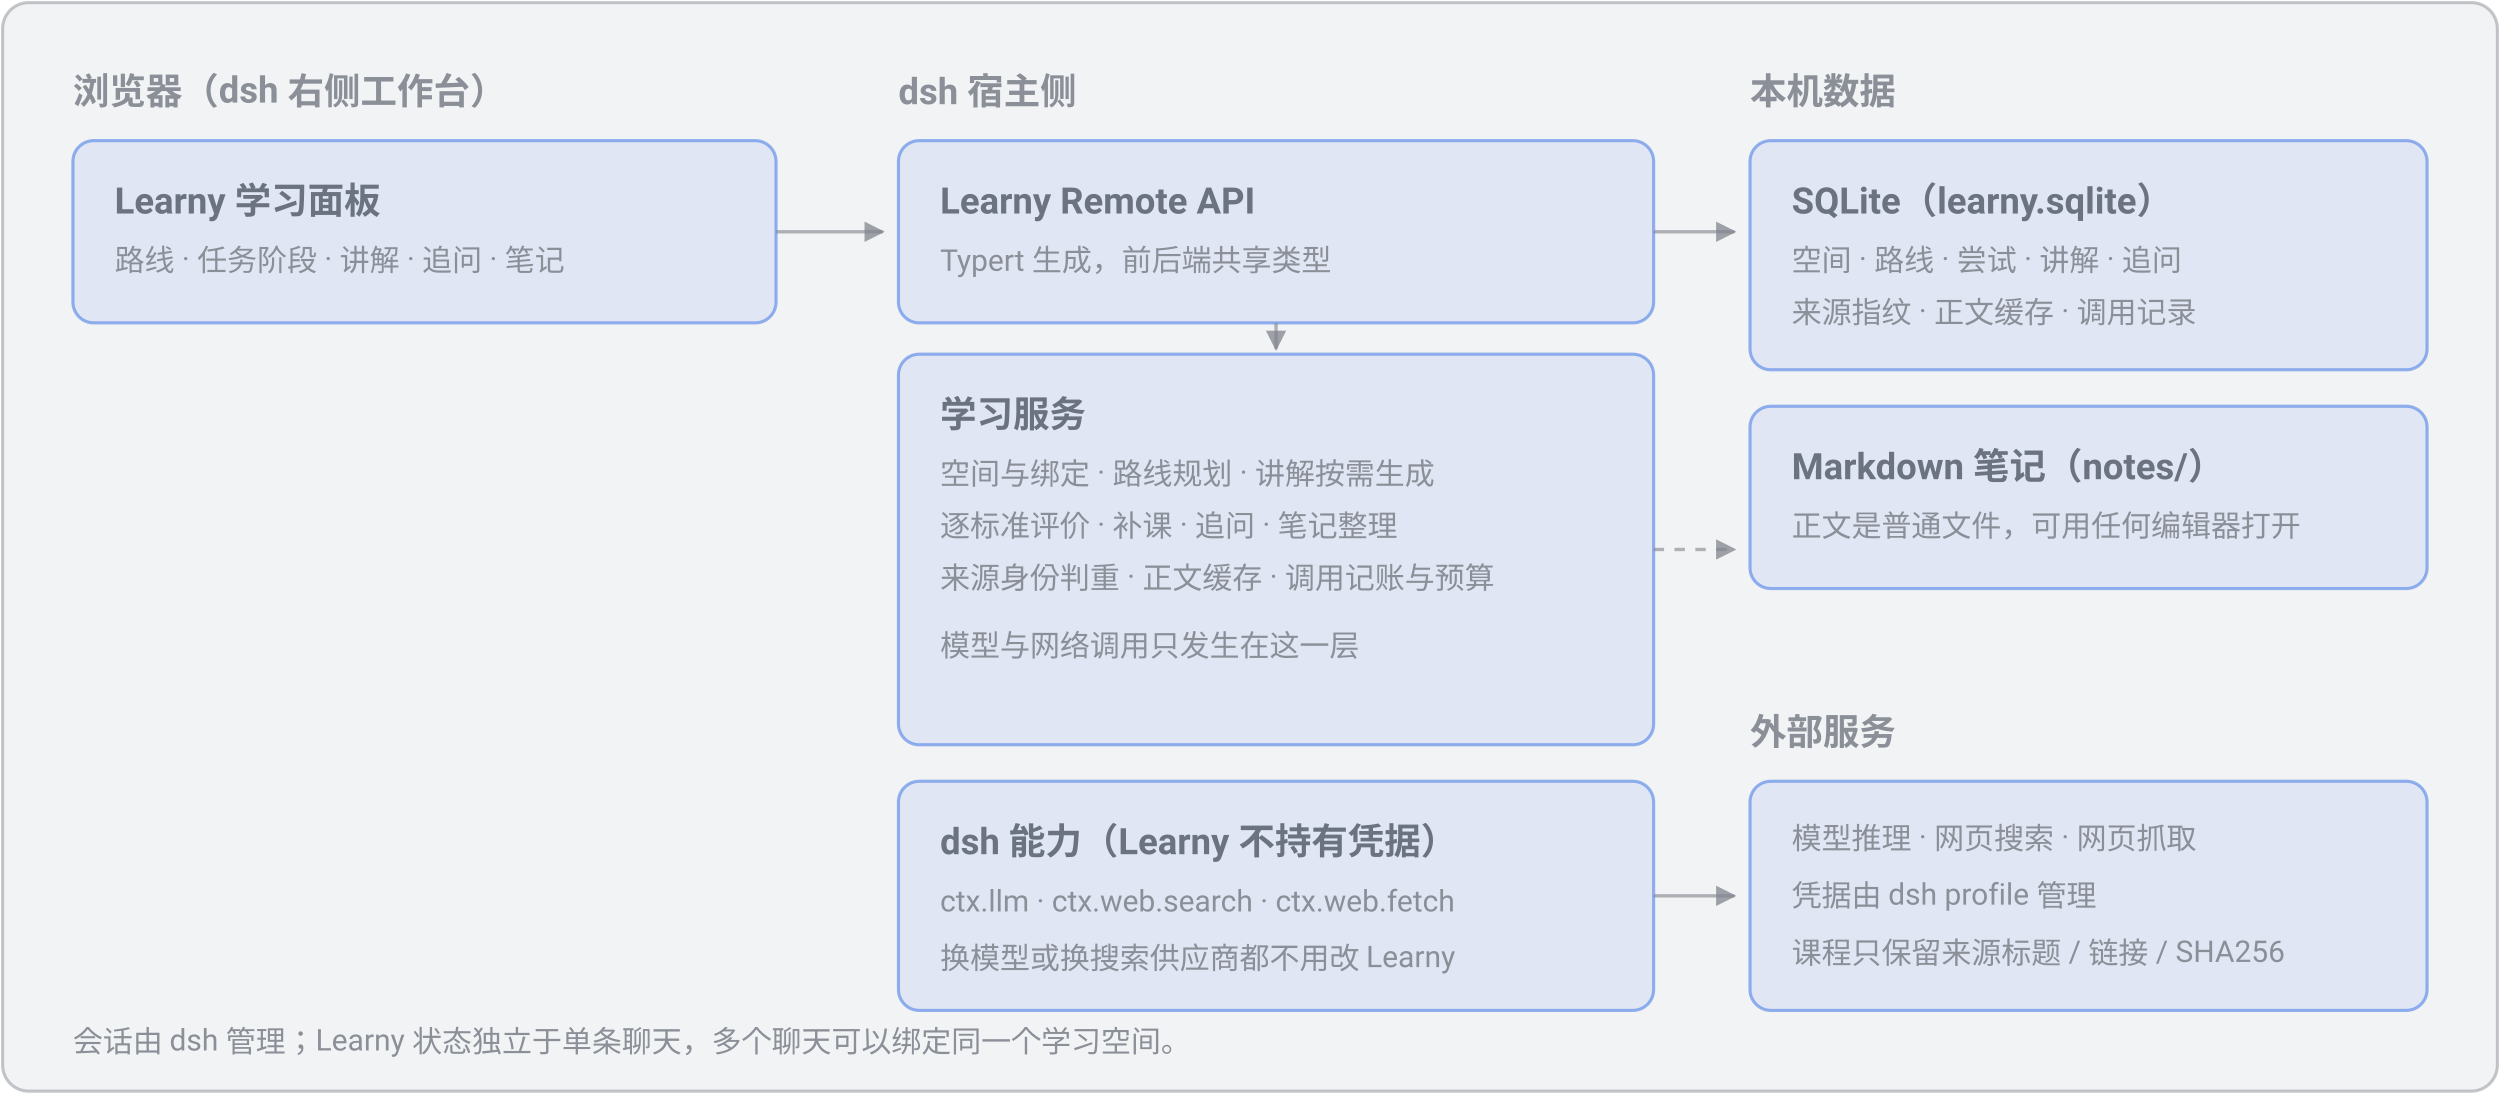
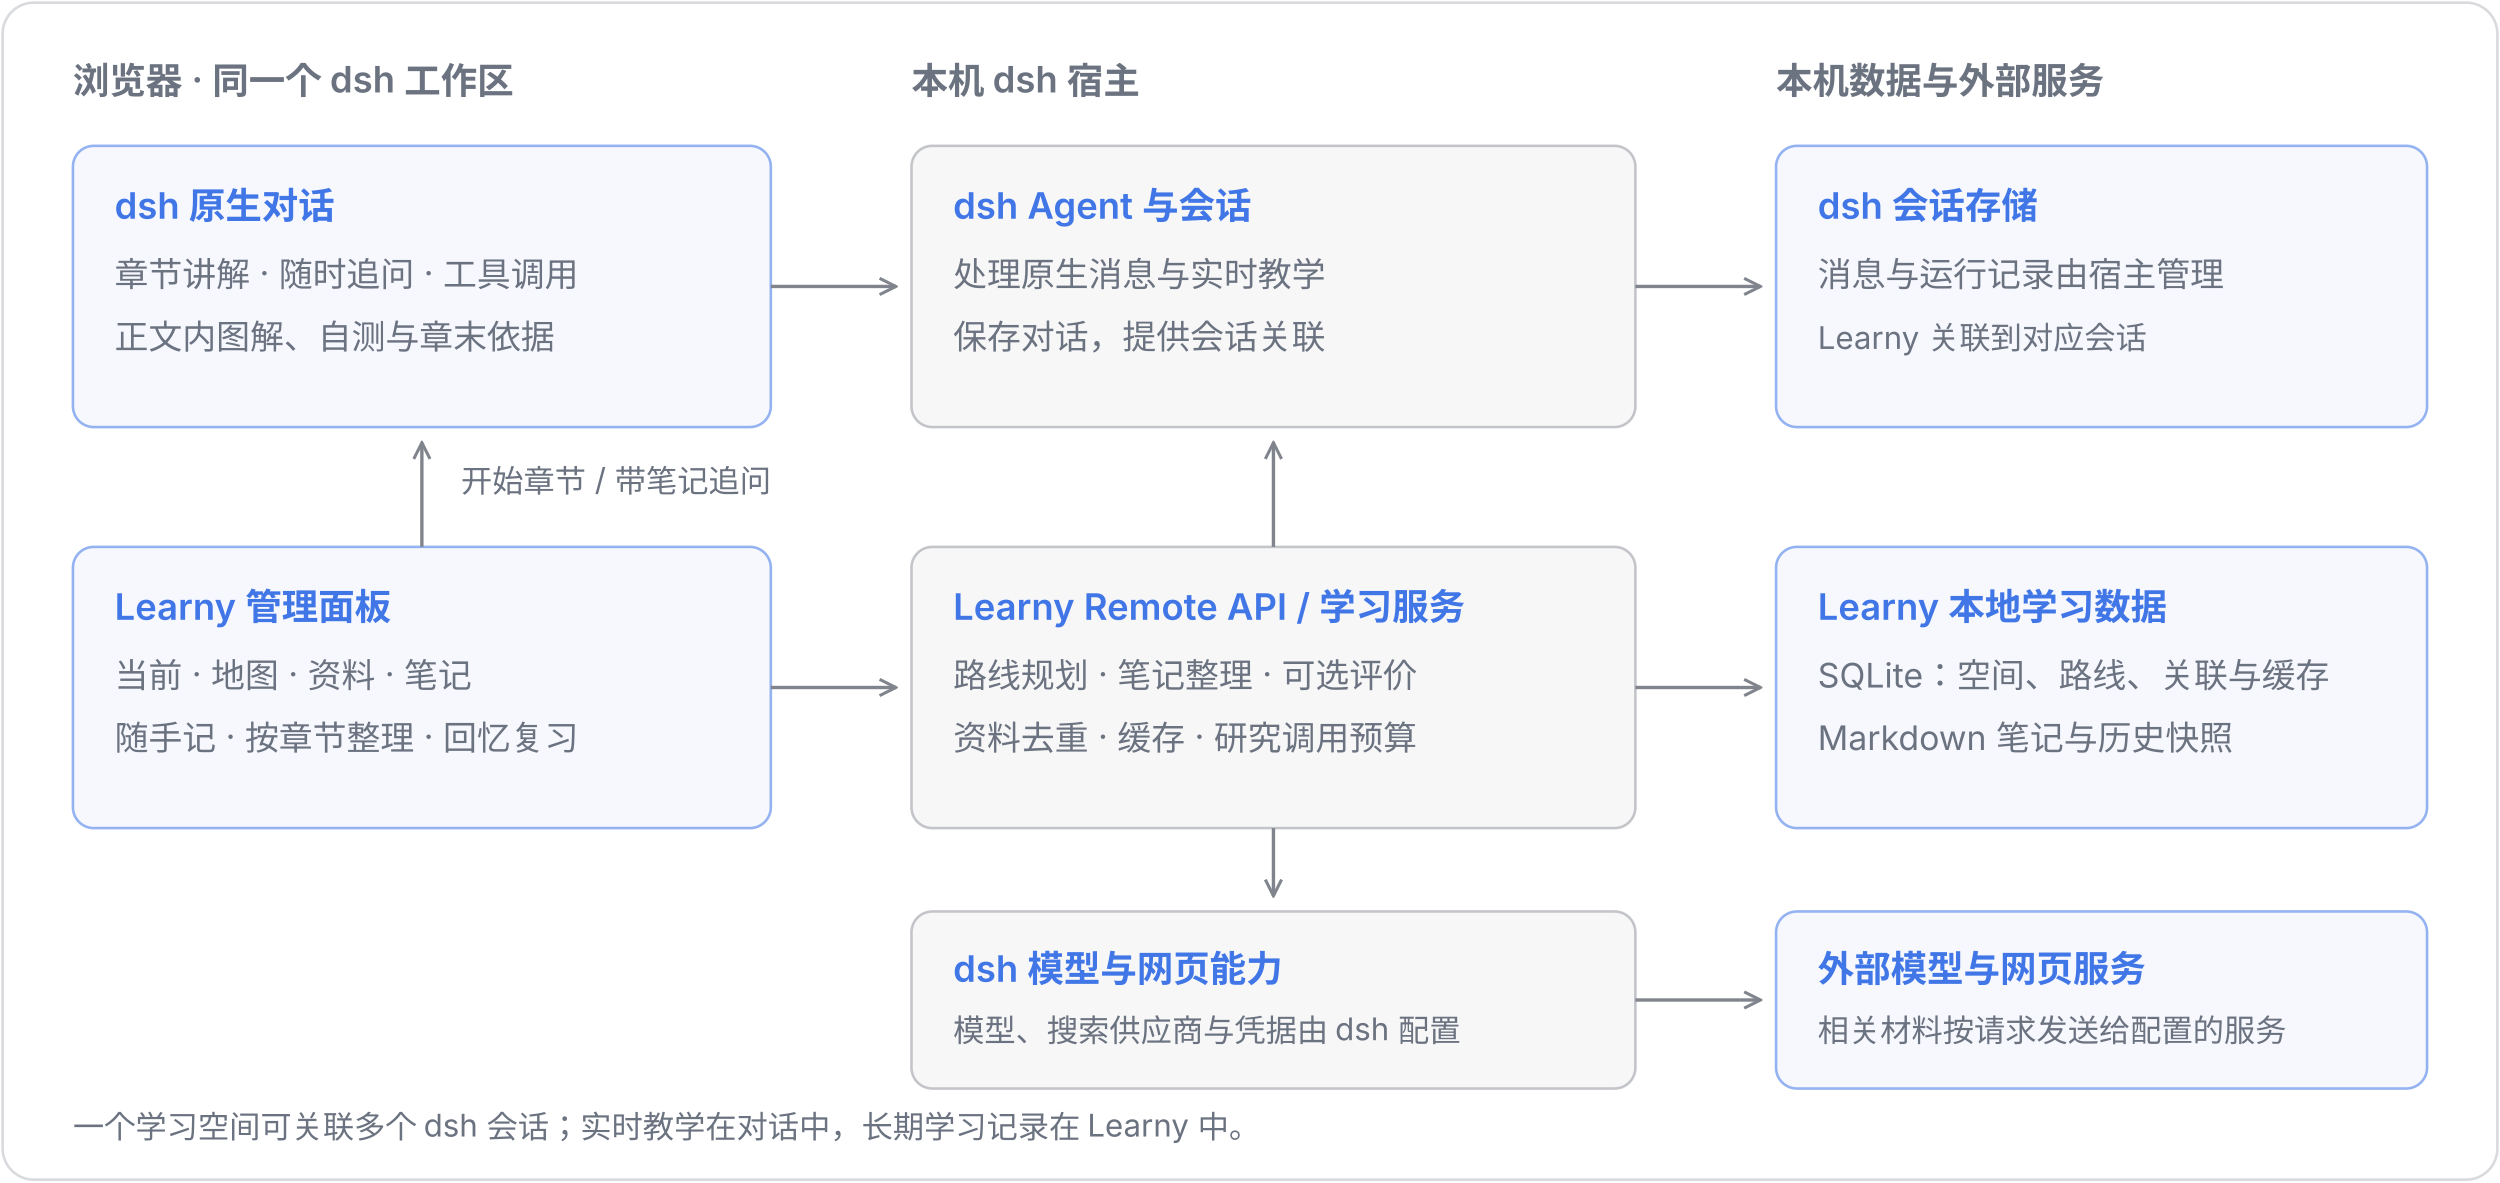
- <svg xmlns="http://www.w3.org/2000/svg" viewBox="0 0 960 420" width="960" height="420" role="img" aria-label="Learny 架构">
+ <svg xmlns="http://www.w3.org/2000/svg" width="960" height="454" viewBox="0 0 960 454" role="img" aria-labelledby="title desc">
  <style>
-     .box { fill: rgba(128,132,140,.10); stroke: rgba(128,132,140,.45); stroke-width: 1.2; rx: 10; }
-     .inner { fill: rgba(65,118,230,.10); stroke: rgba(65,118,230,.55); stroke-width: 1.2; rx: 8; }
-     .t { font-family: -apple-system, BlinkMacSystemFont, 'Segoe UI', 'PingFang SC', Roboto, Arial, sans-serif; fill: #8a8f98; font-size: 13px; }
-     .th { font-size: 14px; font-weight: 600; fill: #8a8f98; }
-     .tb { font-size: 14px; font-weight: 600; fill: #6b7280; }
-     .ts { font-size: 11.5px; }
-     .line { stroke: rgba(128,132,140,.6); stroke-width: 1.3; fill: none; marker-end: url(#arrow); }
-     .dash { stroke-dasharray: 4 4; }
+     text { font-family: -apple-system, BlinkMacSystemFont, 'Segoe UI', 'PingFang SC', 'Microsoft YaHei', sans-serif; fill: #6b7280; font-size: 13px; }
+     .head { font-size: 14px; font-weight: 600; }
+     .label { font-size: 14px; font-weight: 600; fill: #4176e6; }
+     .small { font-size: 12px; }
+     .box { fill: #80848c; fill-opacity: .06; stroke: #80848c; stroke-opacity: .45; }
+     .accent { fill: #4176e6; fill-opacity: .05; stroke: #4176e6; stroke-opacity: .55; }
+     .line { fill: none; stroke: #80848c; stroke-width: 1.3; marker-end: url(#arrow); }
  </style>
  <defs>
    <marker id="arrow" viewBox="0 0 10 10" refX="9" refY="5" markerWidth="6" markerHeight="6" orient="auto-start-reverse">
-       <path d="M 0 0 L 10 5 L 0 10 z" fill="rgba(128,132,140,.75)" />
+       <path d="M1 1L9 5L1 9" fill="none" stroke="#80848c" stroke-width="1.5" />
    </marker>
  </defs>
-   <rect class="box" x="1" y="1" width="958" height="418" rx="14" fill="none" />
-   <text class="t th" x="28" y="40">浏览器（dsh 右侧工作台）</text>
-   <rect class="inner" x="28" y="54" width="270" height="70" />
-   <text class="t tb" x="44" y="82">Learny 学习面板</text>
-   <text class="t ts" x="44" y="104">路线 · 任务阶段 · 讲解 · 追问 · 笔记</text>
-   <text class="t th" x="345" y="40">dsh 宿主侧</text>
-   <rect class="inner" x="345" y="54" width="290" height="70" />
-   <text class="t tb" x="361" y="82">Learny Remote API</text>
-   <text class="t ts" x="361" y="104">Typert 生成，前后端共享类型</text>
-   <rect class="inner" x="345" y="136" width="290" height="150" />
-   <text class="t tb" x="361" y="164">学习服务</text>
-   <text class="t ts" x="361" y="186">空间与绑定 · 路线规划 · 讲解按需生成</text>
-   <text class="t ts" x="361" y="206">逐标准评价 · 补课 · 追问 · 笔记整理</text>
-   <text class="t ts" x="361" y="226">来源身份判重 · 正文缓存 · 调用记账与预算</text>
-   <text class="t ts" x="361" y="252" fill="#8a8f98">模型与网络调用只发生在这一层</text>
-   <rect class="inner" x="345" y="300" width="290" height="88" />
-   <text class="t tb" x="361" y="328">dsh 能力（Learny 不持有凭据）</text>
-   <text class="t ts" x="361" y="350">ctx.llm · ctx.web.search · ctx.web.fetch</text>
-   <text class="t ts" x="361" y="372">换模型或换搜索供应商都不用改 Learny</text>
-   <text class="t th" x="672" y="40">本机数据</text>
-   <rect class="inner" x="672" y="54" width="260" height="88" />
-   <text class="t tb" x="688" y="82">SQLite（learny.sqlite）</text>
-   <text class="t ts" x="688" y="104">空间 · 路线 · 尝试 · 讲解 · 追问</text>
-   <text class="t ts" x="688" y="124">来源指纹 · 正文缓存 · 调用记录</text>
-   <rect class="inner" x="672" y="156" width="260" height="70" />
-   <text class="t tb" x="688" y="184">Markdown 笔记（notes/）</text>
-   <text class="t ts" x="688" y="206">正文是普通文件，可用任何编辑器打开</text>
-   <text class="t th" x="672" y="286">外部服务</text>
-   <rect class="inner" x="672" y="300" width="260" height="88" />
-   <text class="t ts" x="688" y="326">模型推理 · 网页搜索 · 网页抓取</text>
-   <text class="t ts" x="688" y="348">凭据由 dsh profile 管理</text>
-   <text class="t ts" x="688" y="370">课程只保留来源标题 / 链接 / SHA256</text>
-   <path class="line" d="M 298 89 L 339 89" />
-   <path class="line" d="M 635 89 L 666 89" />
-   <path class="line" d="M 490 124 L 490 134" />
-   <path class="line dash" d="M 635 211 L 666 211" />
-   <path class="line" d="M 635 344 L 666 344" />
-   <text class="t ts" x="28" y="404">会话由 dsh 管理；Learny 状态独立于单条聊天，多个聊天可以绑定同一个学习空间。</text>
+   <rect x="1" y="1" width="958" height="452" rx="12" fill="none" stroke="#80848c" stroke-opacity=".3" />
+   <text class="head" x="28" y="36">浏览器 · 同一个 dsh 工作区</text>
+   <text class="head" x="350" y="36">本机 dsh 宿主</text>
+   <text class="head" x="682" y="36">本机数据与外部服务</text>
+   <rect class="accent" x="28" y="56" width="268" height="108" rx="8" />
+   <text class="label" x="44" y="84">dsh 原生对话</text>
+   <text x="44" y="110">章节讲解 · 随时追问 · 工具调用</text>
+   <text x="44" y="134">正文内图解、自测与章末依据</text>
+   <rect class="accent" x="28" y="210" width="268" height="108" rx="8" />
+   <text class="label" x="44" y="238">Learny 管理面板</text>
+   <text x="44" y="264">当前 · 地图 · 资料 · 笔记</text>
+   <text x="44" y="288">随手记 · 按章节整理 · 回忆复习</text>
+   <path class="line" d="M162 210V170" />
+   <text class="small" x="177" y="189">开始章节 / 带笔记追问</text>
+   <rect class="box" x="350" y="56" width="278" height="108" rx="8" />
+   <text class="label" x="366" y="84">dsh Agent 与会话</text>
+   <text x="366" y="110">处理原生消息与实时教学</text>
+   <text x="366" y="134">保存对话，提供会话关联</text>
+   <rect class="box" x="350" y="210" width="278" height="108" rx="8" />
+   <text class="label" x="366" y="238">Learny Remote API / 学习服务</text>
+   <text x="366" y="264">路线规划 · 笔记整理 · 可选评价</text>
+   <text x="366" y="288">资料去重 · 缓存 · 研究调用预算</text>
+   <rect class="box" x="350" y="350" width="278" height="68" rx="8" />
+   <text class="label" x="366" y="377">dsh 模型与网页能力</text>
+   <text class="small" x="366" y="400">模型、搜索供应商与凭据由 dsh 配置</text>
+   <path class="line" d="M296 110H344" />
+   <path class="line" d="M296 264H344" />
+   <path class="line" d="M489 210V170" />
+   <path class="line" d="M489 318V344" />
+   <rect class="accent" x="682" y="56" width="250" height="108" rx="8" />
+   <text class="label" x="698" y="84">dsh 会话存储</text>
+   <text x="698" y="110">消息与运行记录由宿主管理</text>
+   <text class="small" x="698" y="134">Learny 关联到对应会话</text>
+   <rect class="accent" x="682" y="210" width="250" height="108" rx="8" />
+   <text class="label" x="698" y="238">Learny 本地学习数据</text>
+   <text x="698" y="264">SQLite：空间、路线、关联与缓存</text>
+   <text x="698" y="288">Markdown 笔记与历史快照</text>
+   <rect class="accent" x="682" y="350" width="250" height="68" rx="8" />
+   <text class="label" x="698" y="377">外部模型与网页服务</text>
+   <text class="small" x="698" y="400">相关材料按请求发送给配置的服务</text>
+   <path class="line" d="M628 110H676" />
+   <path class="line" d="M628 264H676" />
+   <path class="line" d="M628 384H676" />
+   <text class="small" x="28" y="437">一个学习空间可关联多个 dsh 会话；实时教学在对话中，长期学习记录在 Learny 中。</text>
</svg>
